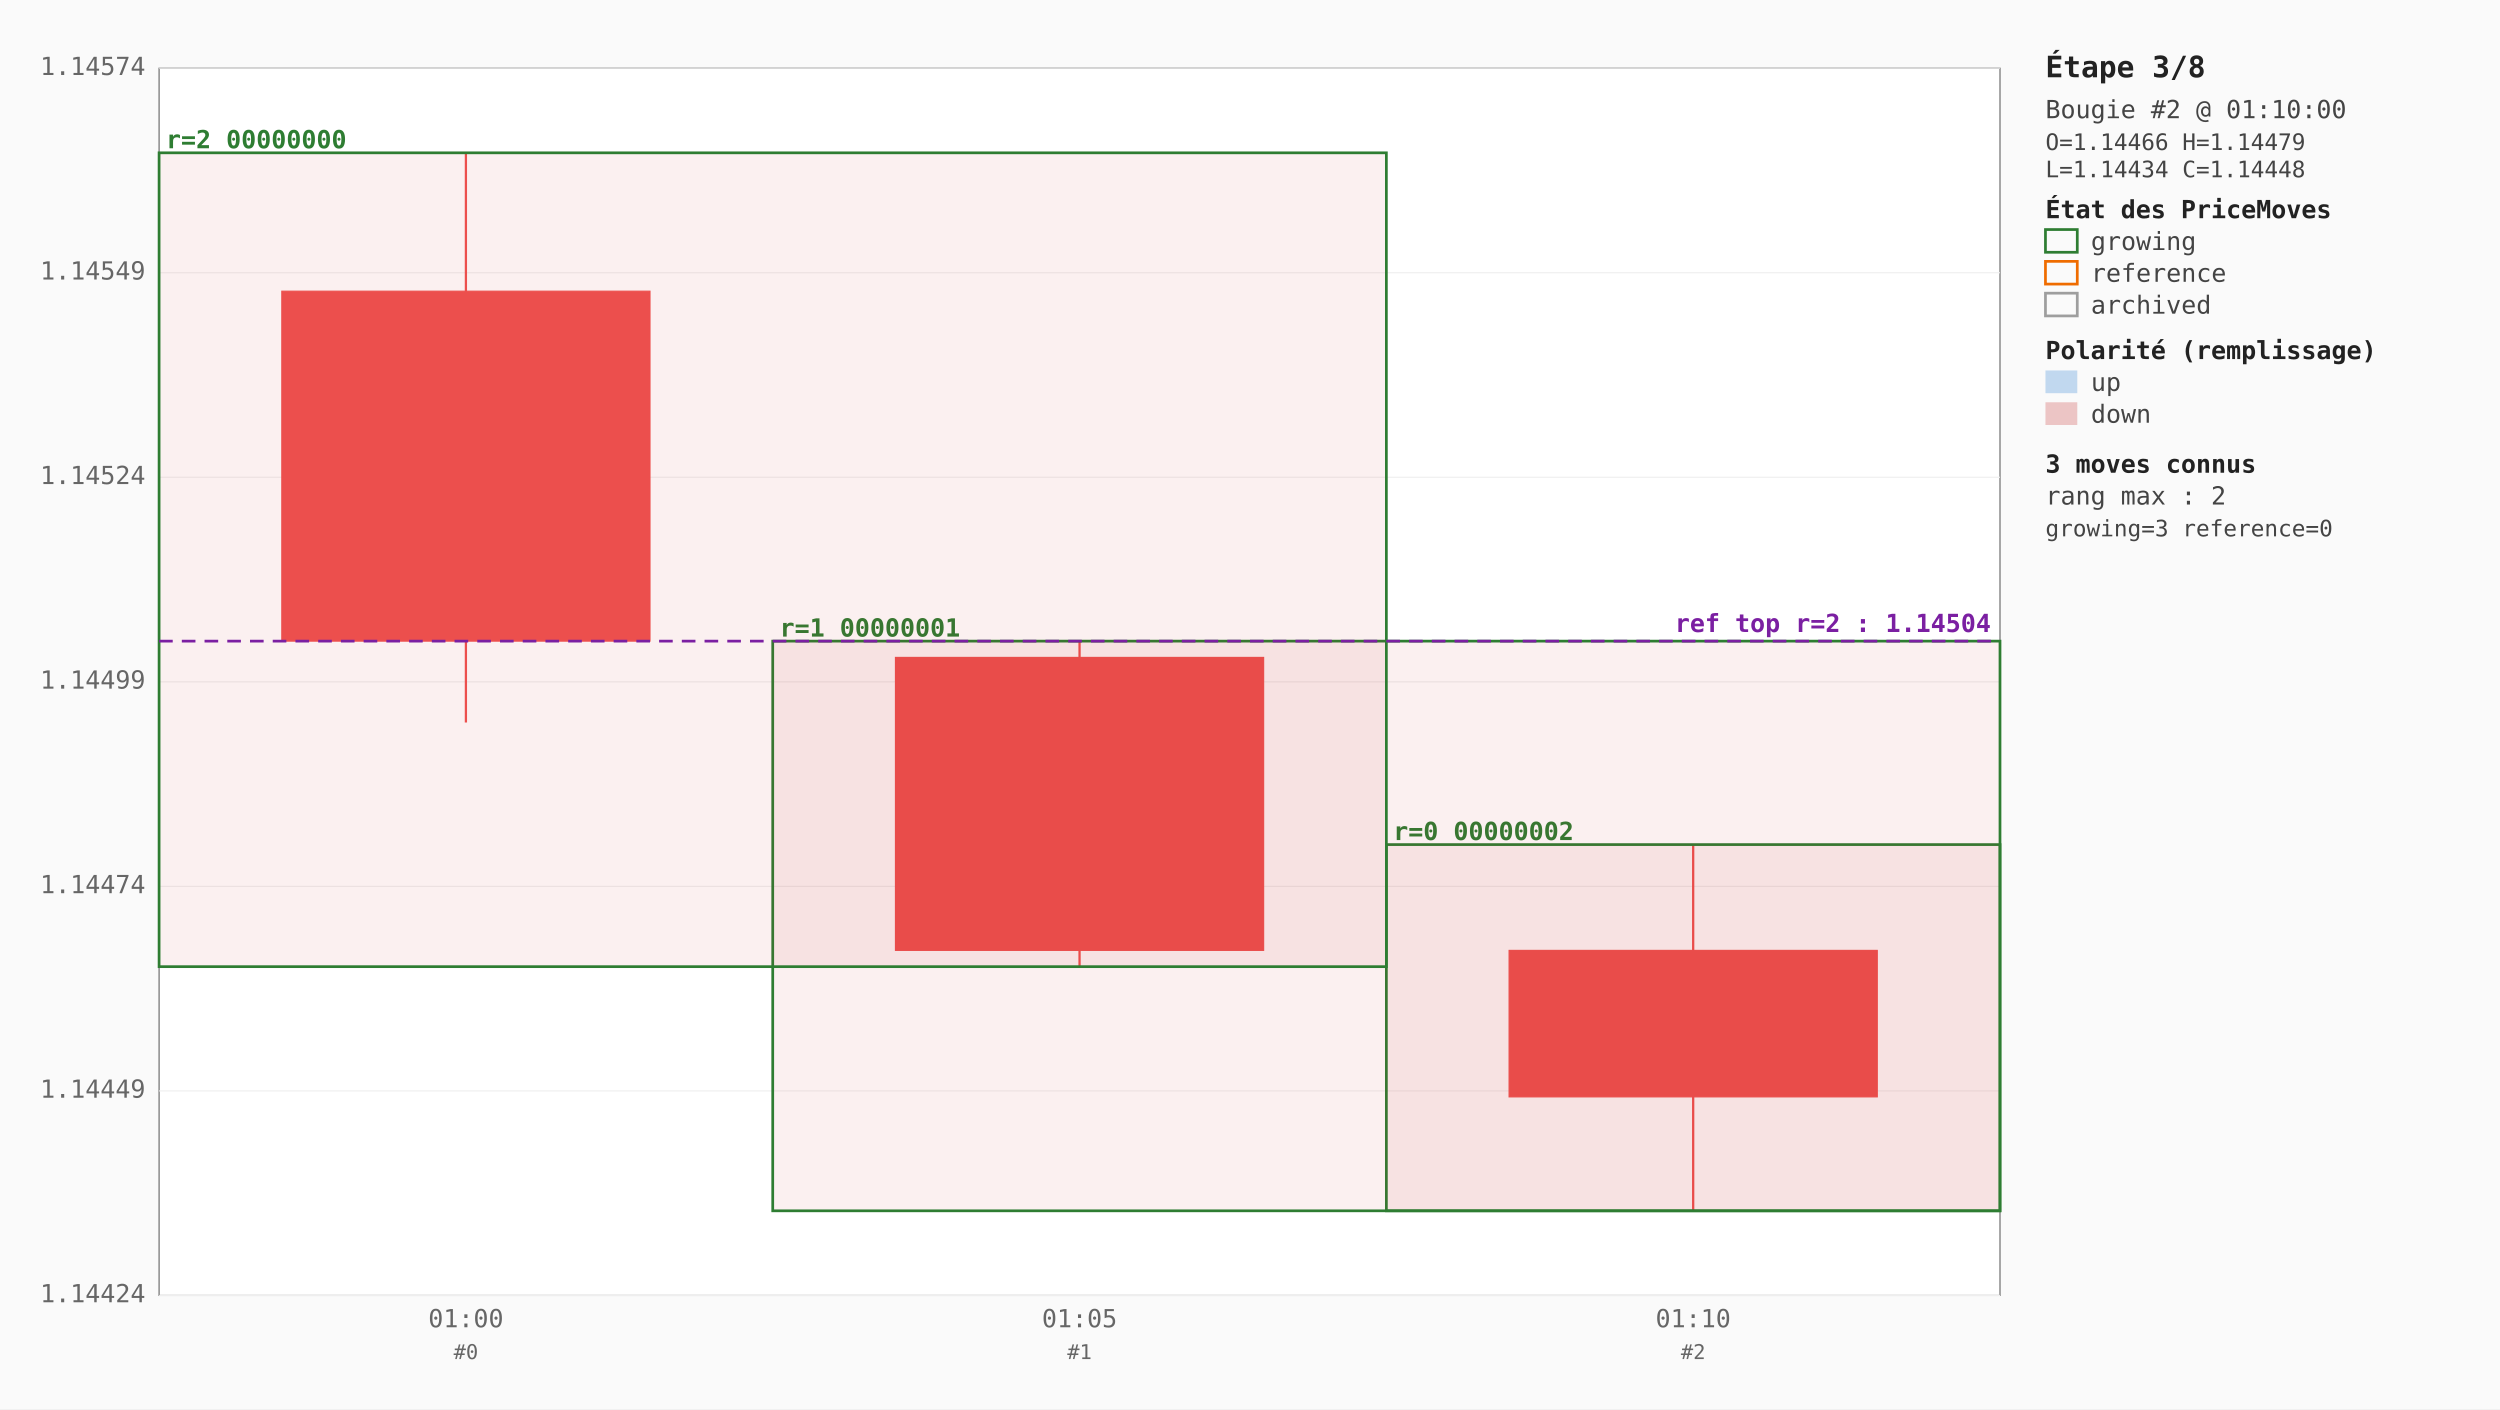
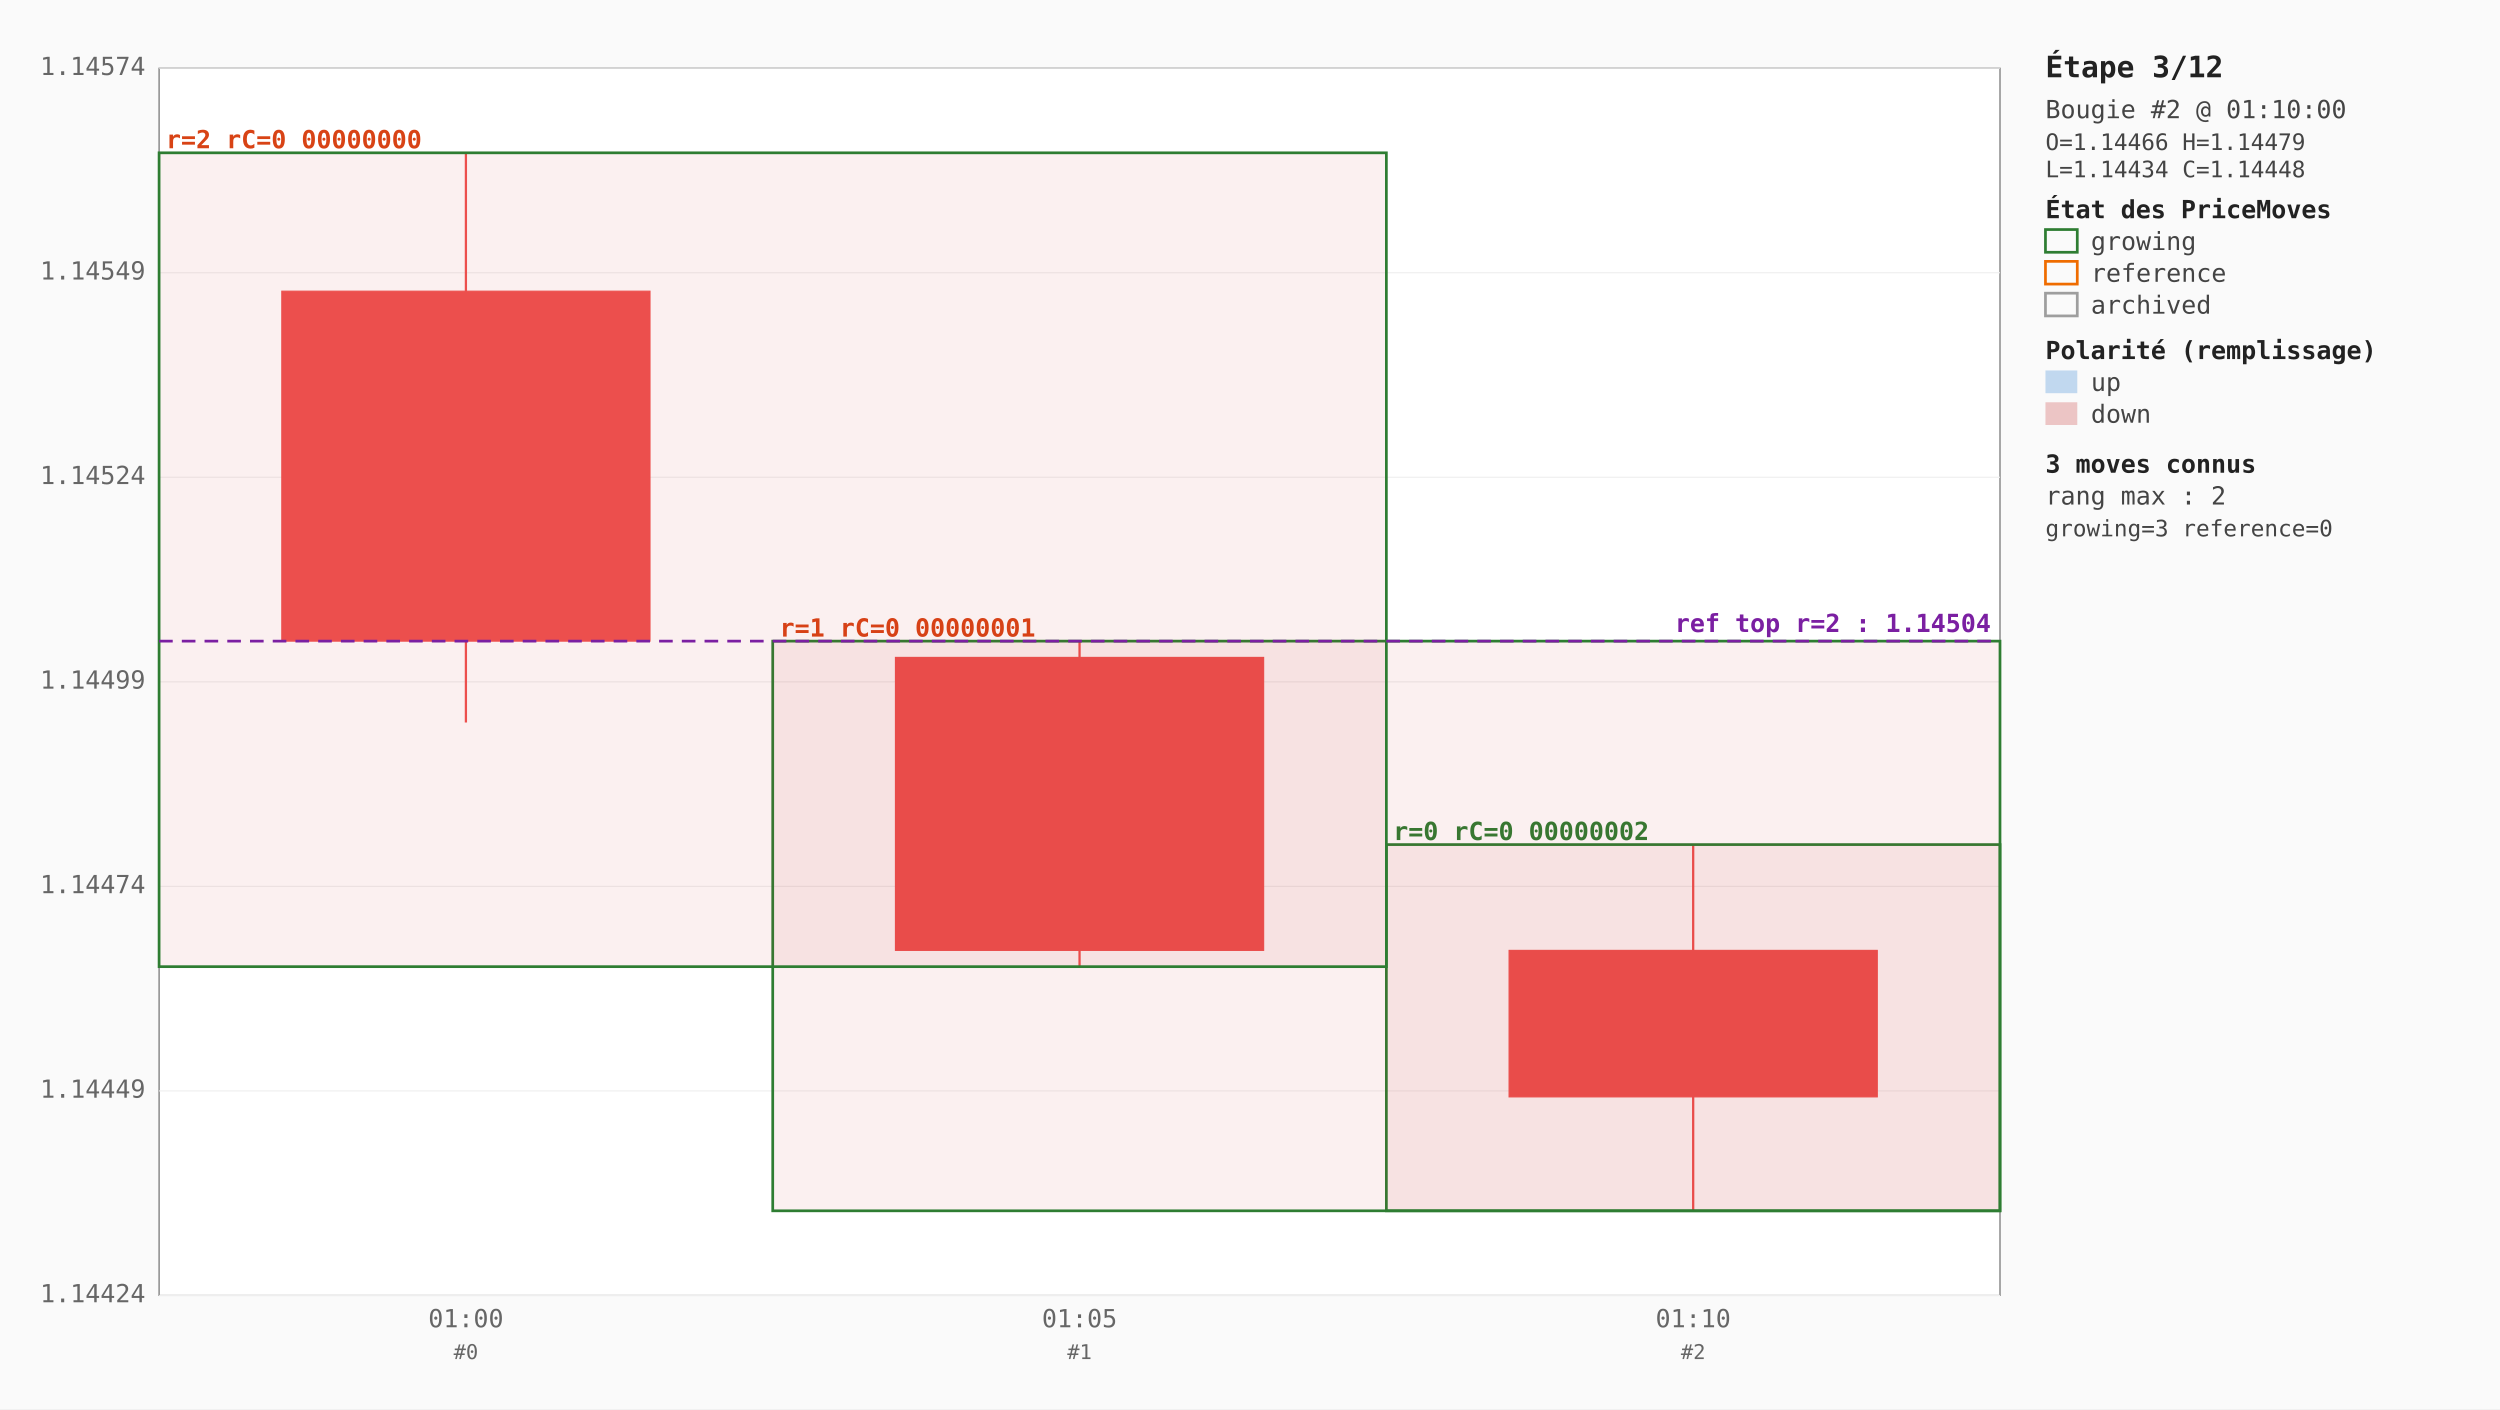
<svg xmlns="http://www.w3.org/2000/svg" width="1100" height="620" viewBox="0 0 1100 620" font-family="ui-monospace, SFMono-Regular, Menlo, monospace" font-size="11">
  <rect x="0" y="0" width="1100" height="620" fill="#fafafa" />
  <rect x="70" y="30" width="810" height="540" fill="white" stroke="#666" stroke-width="0.5" />
  <line x1="70" y1="570" x2="880" y2="570" stroke="#eee" stroke-width="0.5" />
  <text x="64" y="573" text-anchor="end" fill="#666">1.14424</text>
  <line x1="70" y1="480" x2="880" y2="480" stroke="#eee" stroke-width="0.5" />
  <text x="64" y="483" text-anchor="end" fill="#666">1.14449</text>
  <line x1="70" y1="390" x2="880" y2="390" stroke="#eee" stroke-width="0.5" />
  <text x="64" y="393" text-anchor="end" fill="#666">1.14474</text>
  <line x1="70" y1="300" x2="880" y2="300" stroke="#eee" stroke-width="0.5" />
  <text x="64" y="303" text-anchor="end" fill="#666">1.14499</text>
  <line x1="70" y1="210" x2="880" y2="210" stroke="#eee" stroke-width="0.5" />
  <text x="64" y="213" text-anchor="end" fill="#666">1.14524</text>
  <line x1="70" y1="120" x2="880" y2="120" stroke="#eee" stroke-width="0.5" />
  <text x="64" y="123" text-anchor="end" fill="#666">1.14549</text>
  <line x1="70" y1="30" x2="880" y2="30" stroke="#eee" stroke-width="0.5" />
  <text x="64" y="33" text-anchor="end" fill="#666">1.14574</text>
  <text x="205" y="584" text-anchor="middle" fill="#666">01:00</text>
  <text x="205" y="598" text-anchor="middle" fill="#666" font-size="9">#0</text>
  <text x="475" y="584" text-anchor="middle" fill="#666">01:05</text>
  <text x="475" y="598" text-anchor="middle" fill="#666" font-size="9">#1</text>
  <text x="745" y="584" text-anchor="middle" fill="#666">01:10</text>
  <text x="745" y="598" text-anchor="middle" fill="#666" font-size="9">#2</text>
  <line x1="205" y1="67.241" x2="205" y2="317.905" stroke="#ef5350" stroke-width="1" />
  <rect x="124" y="128.117" width="162" height="153.979" fill="#ef5350" stroke="#ef5350" stroke-width="0.5" />
  <line x1="475" y1="282.095" x2="475" y2="425.332" stroke="#ef5350" stroke-width="1" />
  <rect x="394" y="289.257" width="162" height="128.912" fill="#ef5350" stroke="#ef5350" stroke-width="0.5" />
  <line x1="745" y1="371.618" x2="745" y2="532.759" stroke="#ef5350" stroke-width="1" />
  <rect x="664" y="418.17" width="162" height="64.456" fill="#ef5350" stroke="#ef5350" stroke-width="0.5" />
  <rect x="610.001" y="371.618" width="269.999" height="161.141" fill="#c62828" fill-opacity="0.07" stroke="#2e7d32" stroke-width="1.2" stroke-dasharray="none" />
-   <text x="613.001" y="369.618" fill="#2e7d32" font-weight="600">r=0 00000002</text>
+   <text x="613.001" y="369.618" fill="#2e7d32" font-weight="600">r=0 rC=0 00000002</text>
  <rect x="340" y="282.095" width="540" height="250.663" fill="#c62828" fill-opacity="0.07" stroke="#2e7d32" stroke-width="1.2" stroke-dasharray="none" />
-   <text x="343" y="280.095" fill="#2e7d32" font-weight="600">r=1 00000001</text>
+   <text x="343" y="280.095" fill="#d84315" font-weight="600">r=1 rC=0 00000001</text>
  <rect x="70" y="67.241" width="540" height="358.09" fill="#c62828" fill-opacity="0.07" stroke="#2e7d32" stroke-width="1.2" stroke-dasharray="none" />
-   <text x="73" y="65.241" fill="#2e7d32" font-weight="600">r=2 00000000</text>
+   <text x="73" y="65.241" fill="#d84315" font-weight="600">r=2 rC=0 00000000</text>
  <line x1="70" y1="282.095" x2="880" y2="282.095" stroke="#7b1fa2" stroke-width="1.2" stroke-dasharray="6 4" />
  <text x="876" y="278.095" text-anchor="end" fill="#7b1fa2" font-weight="600">ref top r=2 : 1.14504</text>
-   <text x="900" y="34" font-size="13" font-weight="700" fill="#222">Étape 3/8</text>
+   <text x="900" y="34" font-size="13" font-weight="700" fill="#222">Étape 3/12</text>
  <text x="900" y="52" fill="#444">Bougie #2 @ 01:10:00</text>
  <text x="900" y="66" fill="#444" font-size="10">O=1.14466 H=1.14479</text>
  <text x="900" y="78" fill="#444" font-size="10">L=1.14434 C=1.14448</text>
  <text x="900" y="96" font-weight="600" fill="#222">État des PriceMoves</text>
  <rect x="900" y="101" width="14" height="10" fill="none" stroke="#2e7d32" stroke-width="1.2" />
  <text x="920" y="110" fill="#444">growing</text>
  <rect x="900" y="115" width="14" height="10" fill="none" stroke="#ef6c00" stroke-width="1.2" />
  <text x="920" y="124" fill="#444">reference</text>
  <rect x="900" y="129" width="14" height="10" fill="none" stroke="#9e9e9e" stroke-width="1.2" />
  <text x="920" y="138" fill="#444">archived</text>
  <text x="900" y="158" font-weight="600" fill="#222">Polarité (remplissage)</text>
  <rect x="900" y="163" width="14" height="10" fill="#1976d2" fill-opacity="0.25" />
  <text x="920" y="172" fill="#444">up</text>
  <rect x="900" y="177" width="14" height="10" fill="#c62828" fill-opacity="0.25" />
  <text x="920" y="186" fill="#444">down</text>
  <text x="900" y="208" font-weight="600" fill="#222">3 moves connus</text>
  <text x="900" y="222" fill="#444">rang max : 2</text>
  <text x="900" y="236" fill="#444" font-size="10">growing=3 reference=0</text>
</svg>
